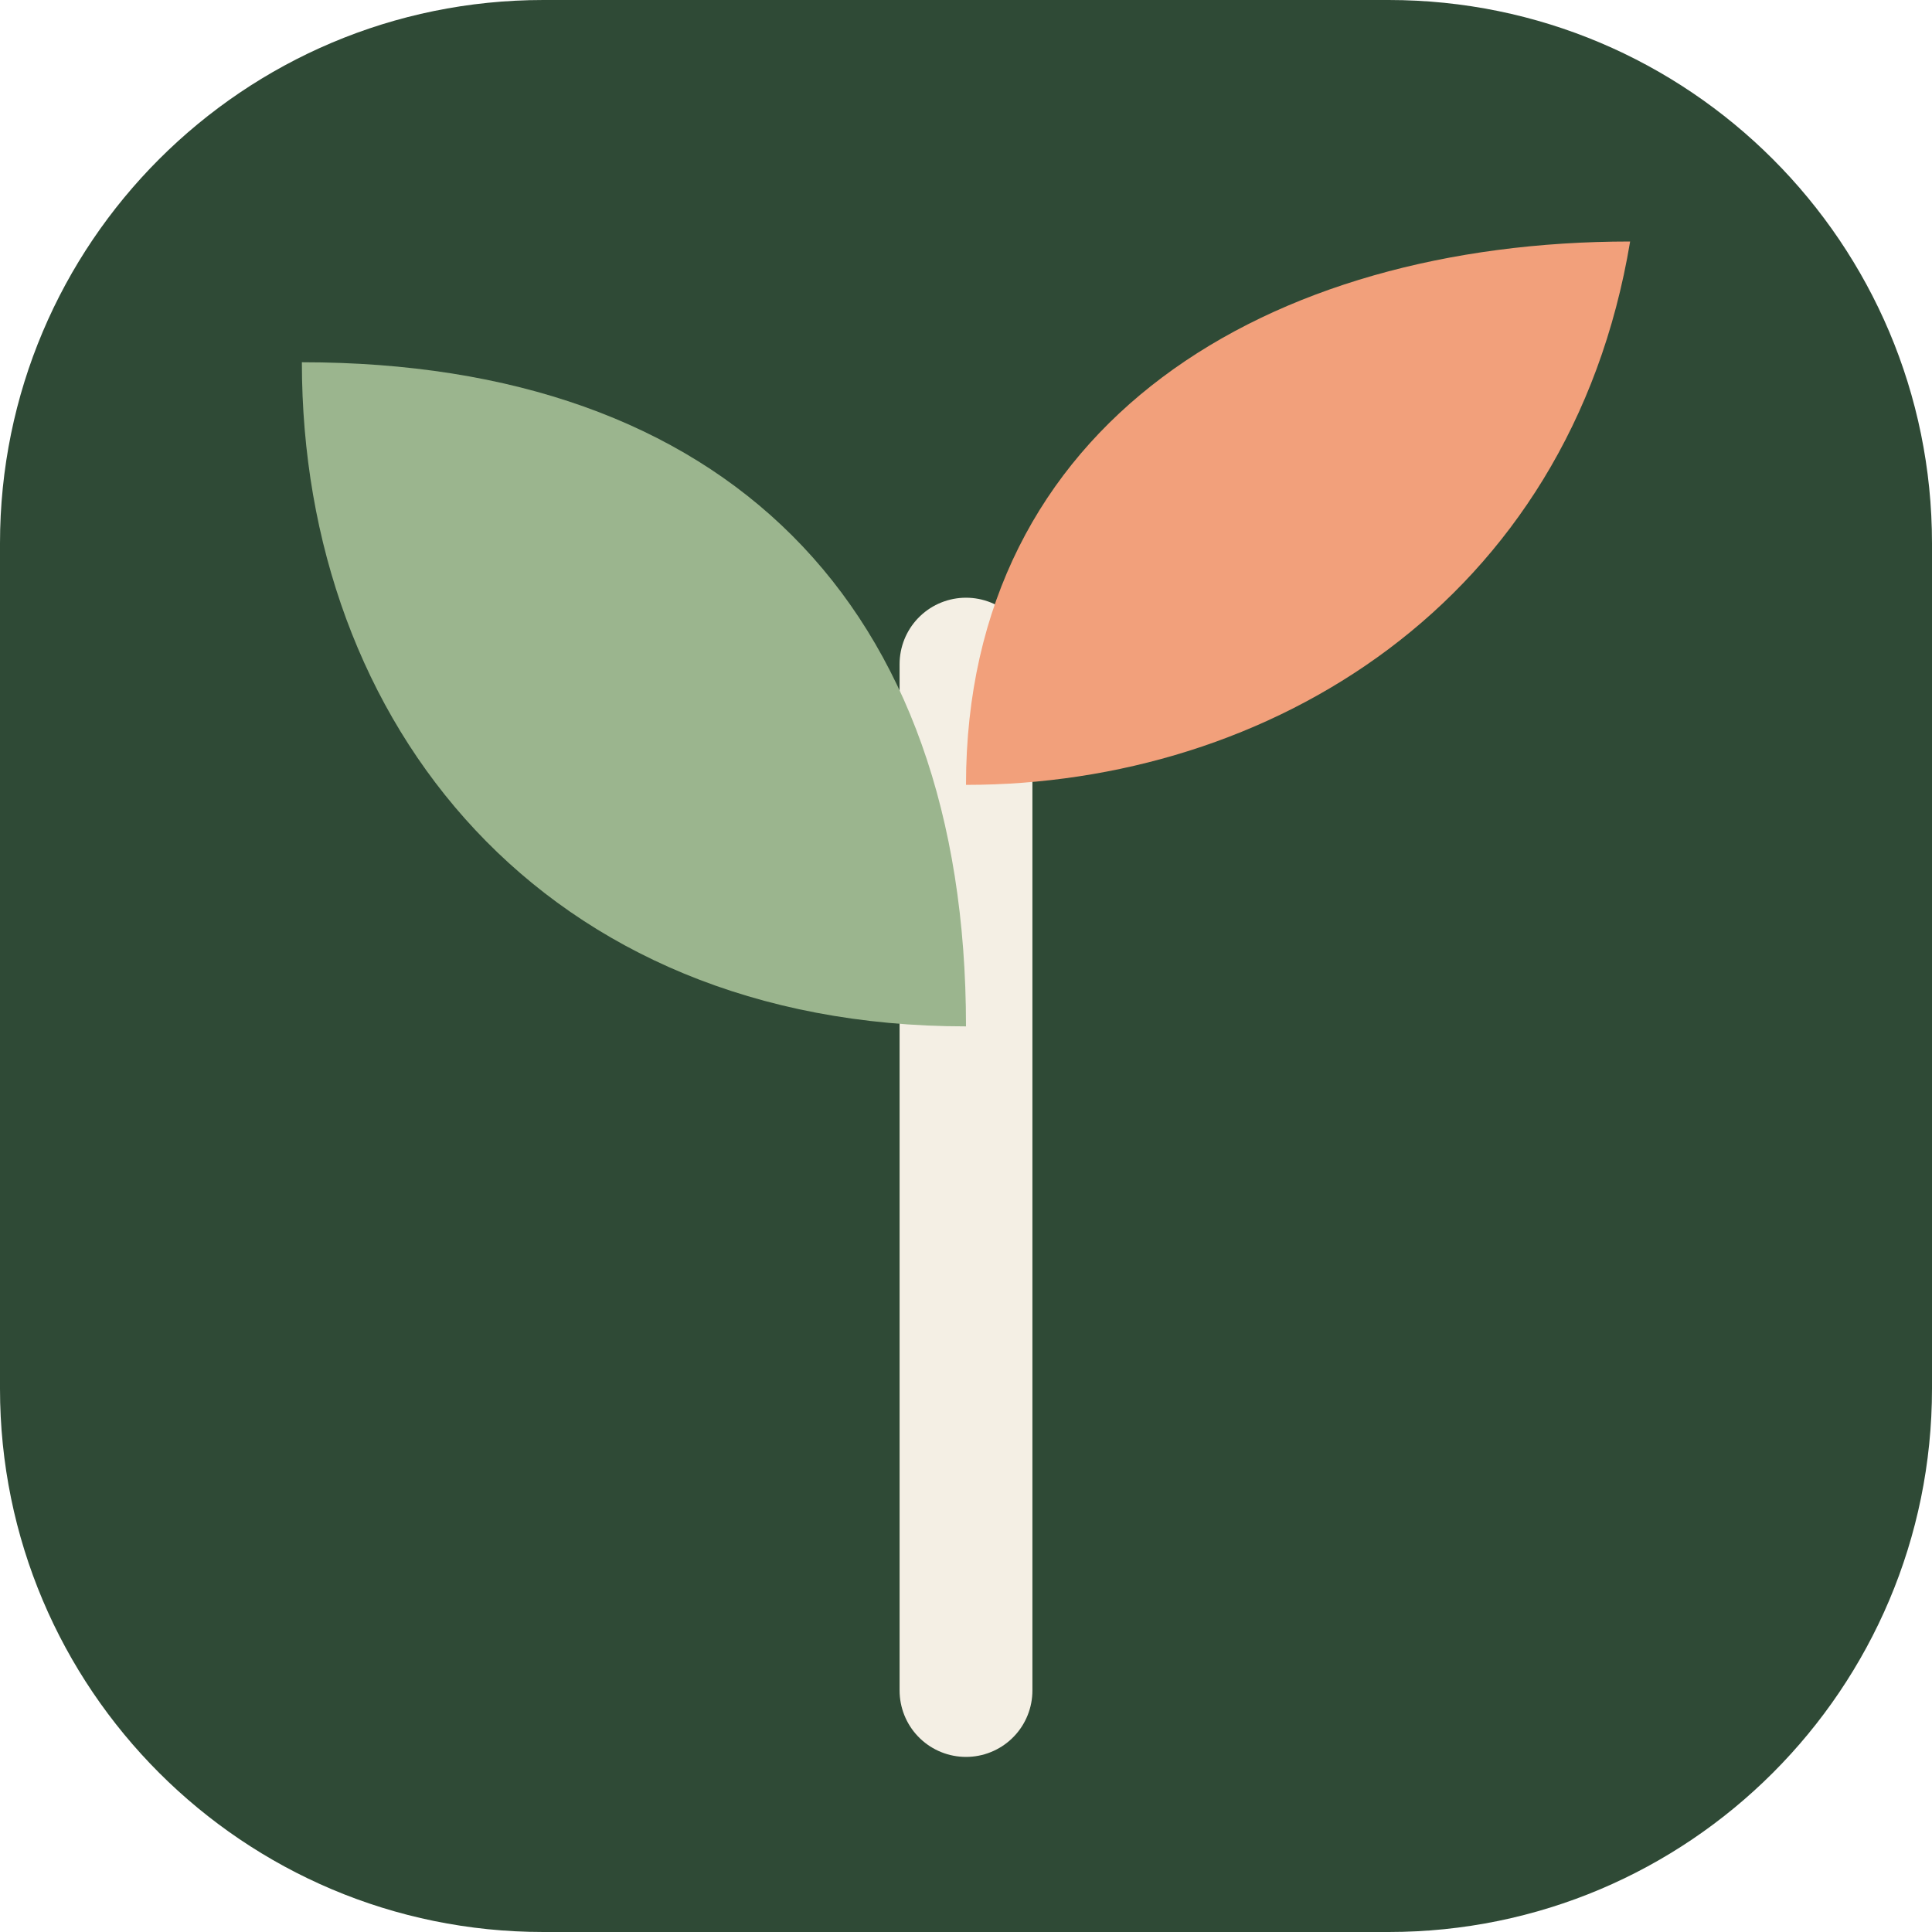
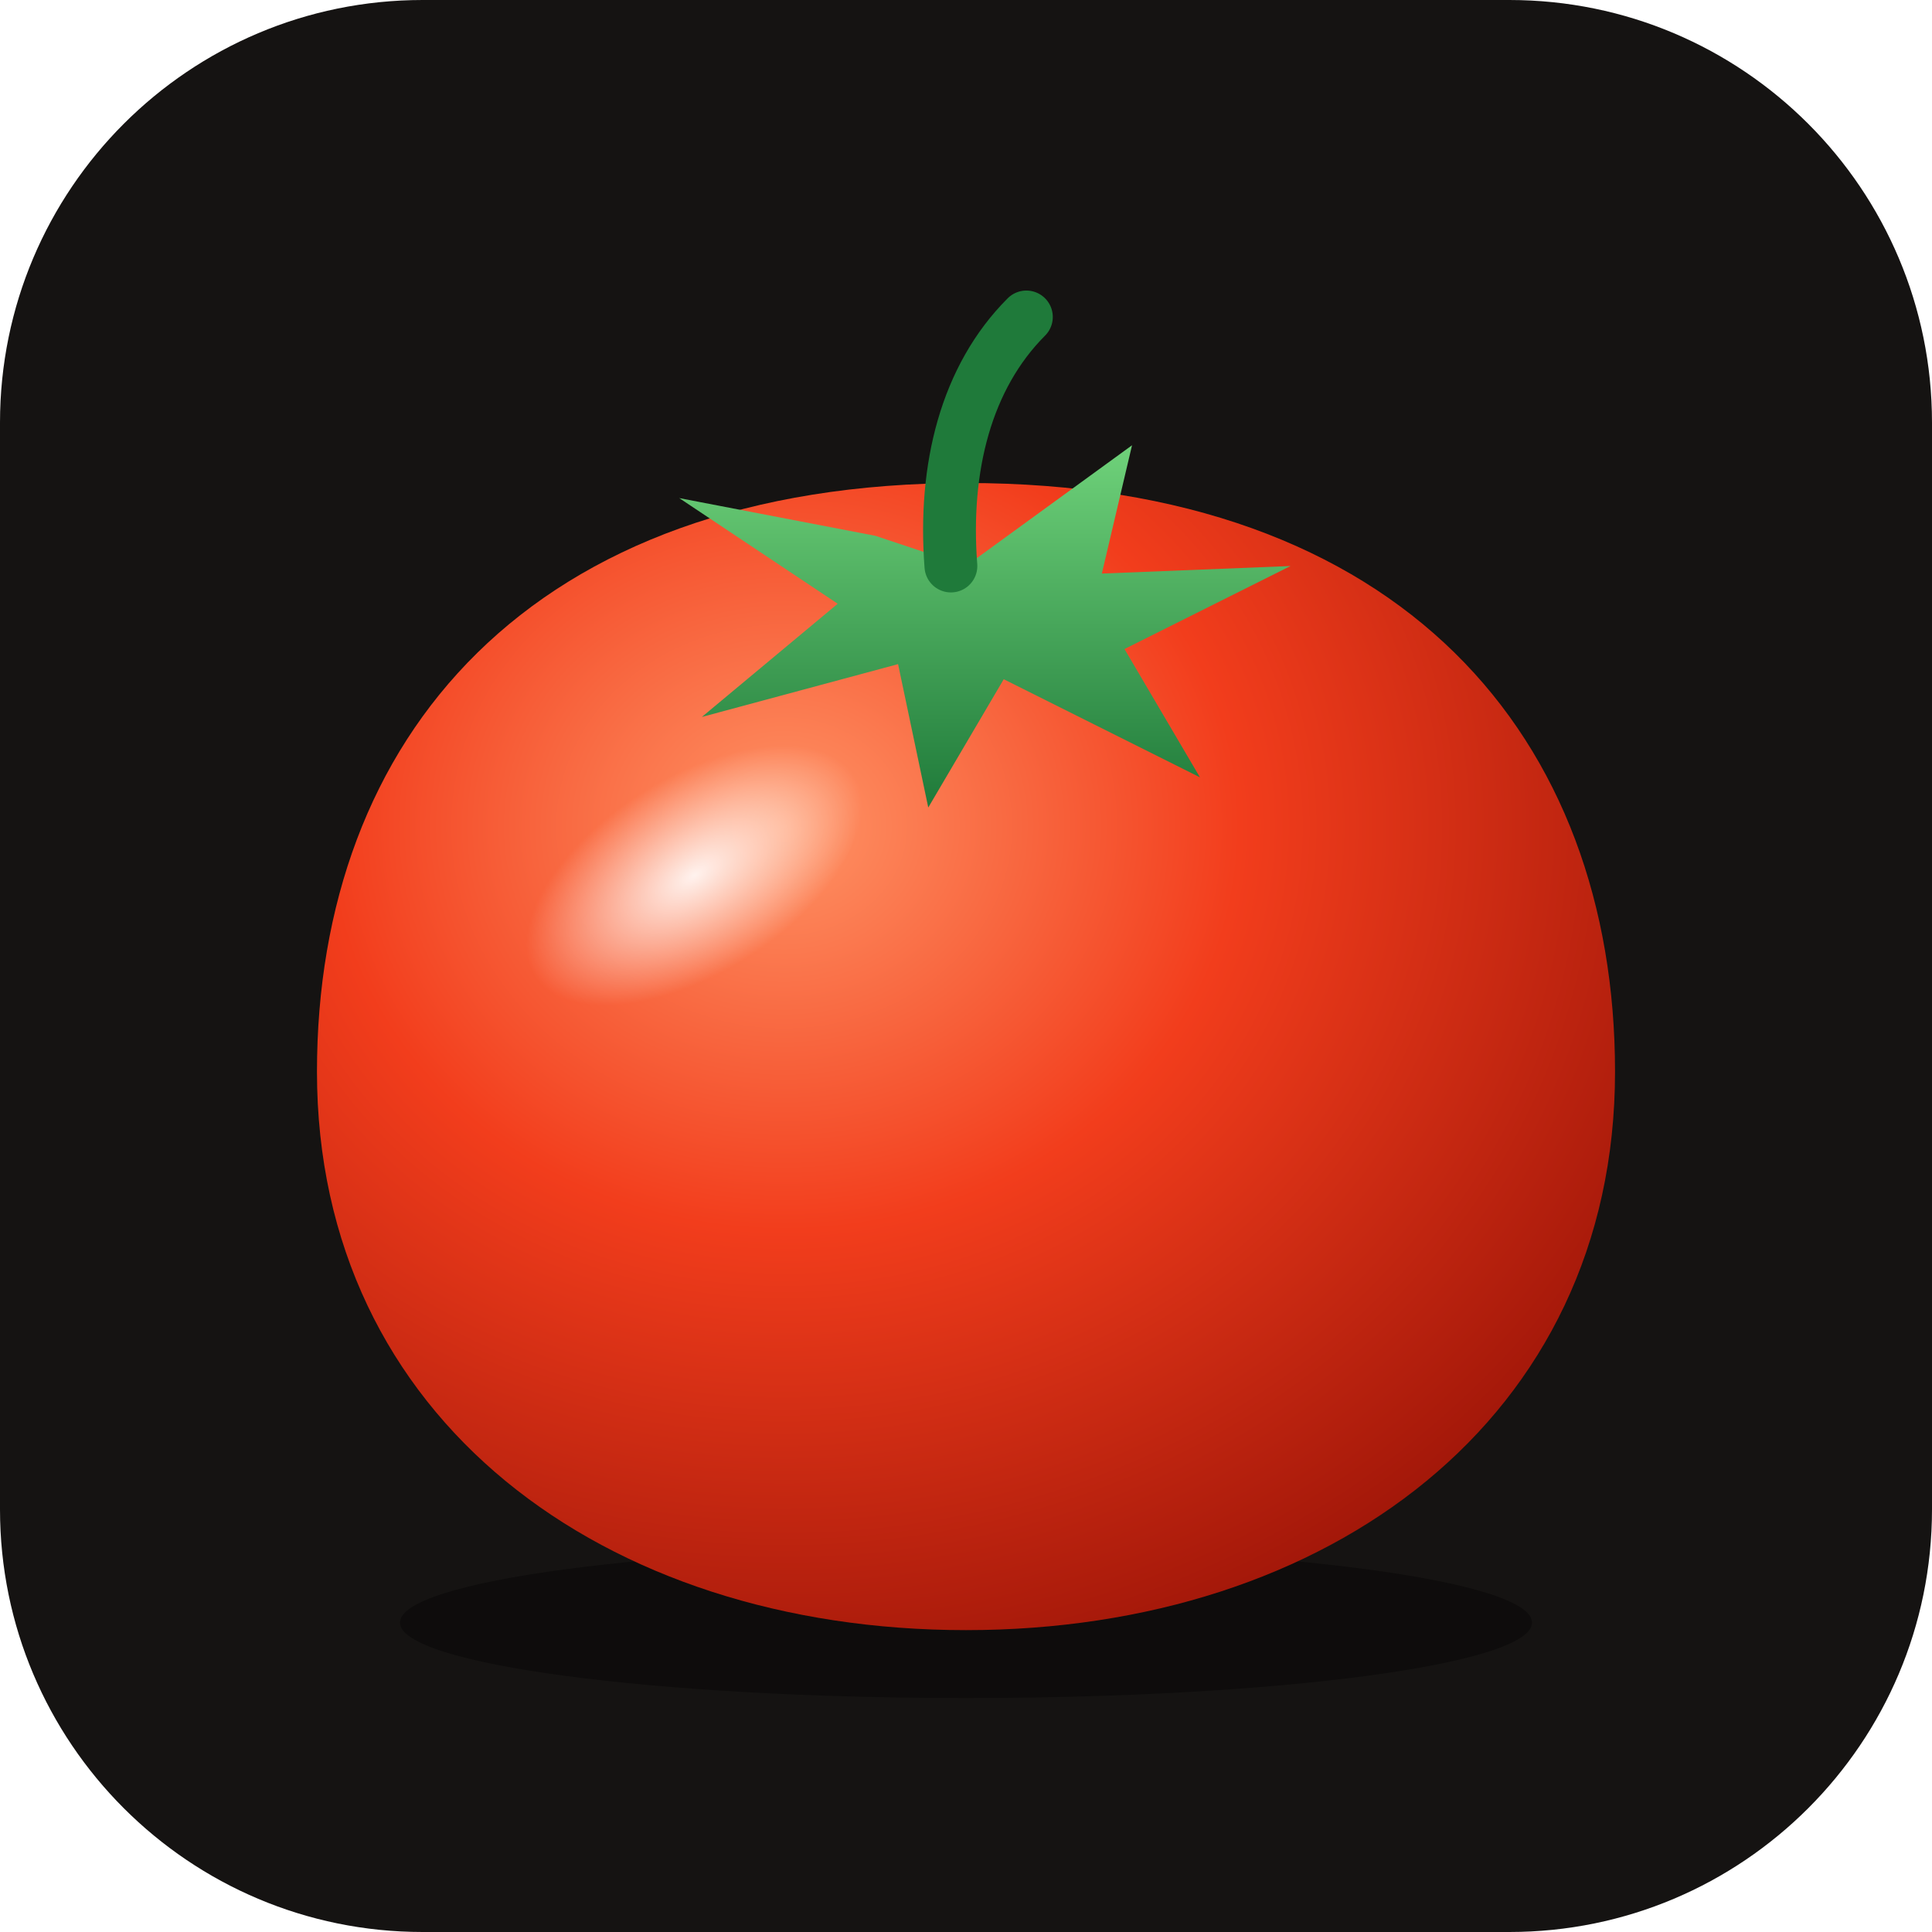
- <svg xmlns="http://www.w3.org/2000/svg" viewBox="0 0 32 32">
-   <rect width="32" height="32" rx="9" fill="#2f4a36" />
-   <path d="M16 28 C16 20 16 15 16 11" stroke="#f4efe4" stroke-width="2.2" stroke-linecap="round" fill="none" />
-   <path d="M16 17 C9 17 5 12 5 6 C12 6 16 10 16 17 Z" fill="#9bb58e" />
-   <path d="M16 13 C21 13 26 10 27 4 C21 4 16 7 16 13 Z" fill="#f2a07b" />
+ <svg xmlns="http://www.w3.org/2000/svg" viewBox="0 0 512 512">
+   <rect width="512" height="512" rx="112" fill="#151312" />
+   <defs>
+     <radialGradient id="fruit" cx="36%" cy="30%" r="78%">
+       <stop offset="0" stop-color="#ff9466" />
+       <stop offset="0.45" stop-color="#f23d1c" />
+       <stop offset="1" stop-color="#9e1508" />
+     </radialGradient>
+     <radialGradient id="shine" cx="50%" cy="50%" r="50%">
+       <stop offset="0" stop-color="#fff" stop-opacity="0.9" />
+       <stop offset="1" stop-color="#fff" stop-opacity="0" />
+     </radialGradient>
+     <linearGradient id="leaf" x1="0" y1="0" x2="0" y2="1">
+       <stop offset="0" stop-color="#6fd27a" />
+       <stop offset="1" stop-color="#1f7a3a" />
+     </linearGradient>
+   </defs>
+   <ellipse cx="256" cy="430" rx="150" ry="20" fill="#000" opacity="0.35" />
+   <path d="M256 128 C372 128 428 196 428 284 C428 376 352 432 256 432 C160 432 84 376 84 284 C84 196 140 128 256 128 Z" fill="url(#fruit)" />
+   <path d="M256 150 L300 118 L292 152 L342 150 L298 172 L318 206 L266 180 L246 214 L238 176 L186 190 L222 160 L180 132 L232 142 Z" fill="url(#leaf)" />
+   <path d="M252 150 C250 124 256 100 272 84" stroke="#1f7a3a" stroke-width="14" stroke-linecap="round" fill="none" />
+   <ellipse cx="184" cy="232" rx="50" ry="26" transform="rotate(-32 184 232)" fill="url(#shine)" />
</svg>
